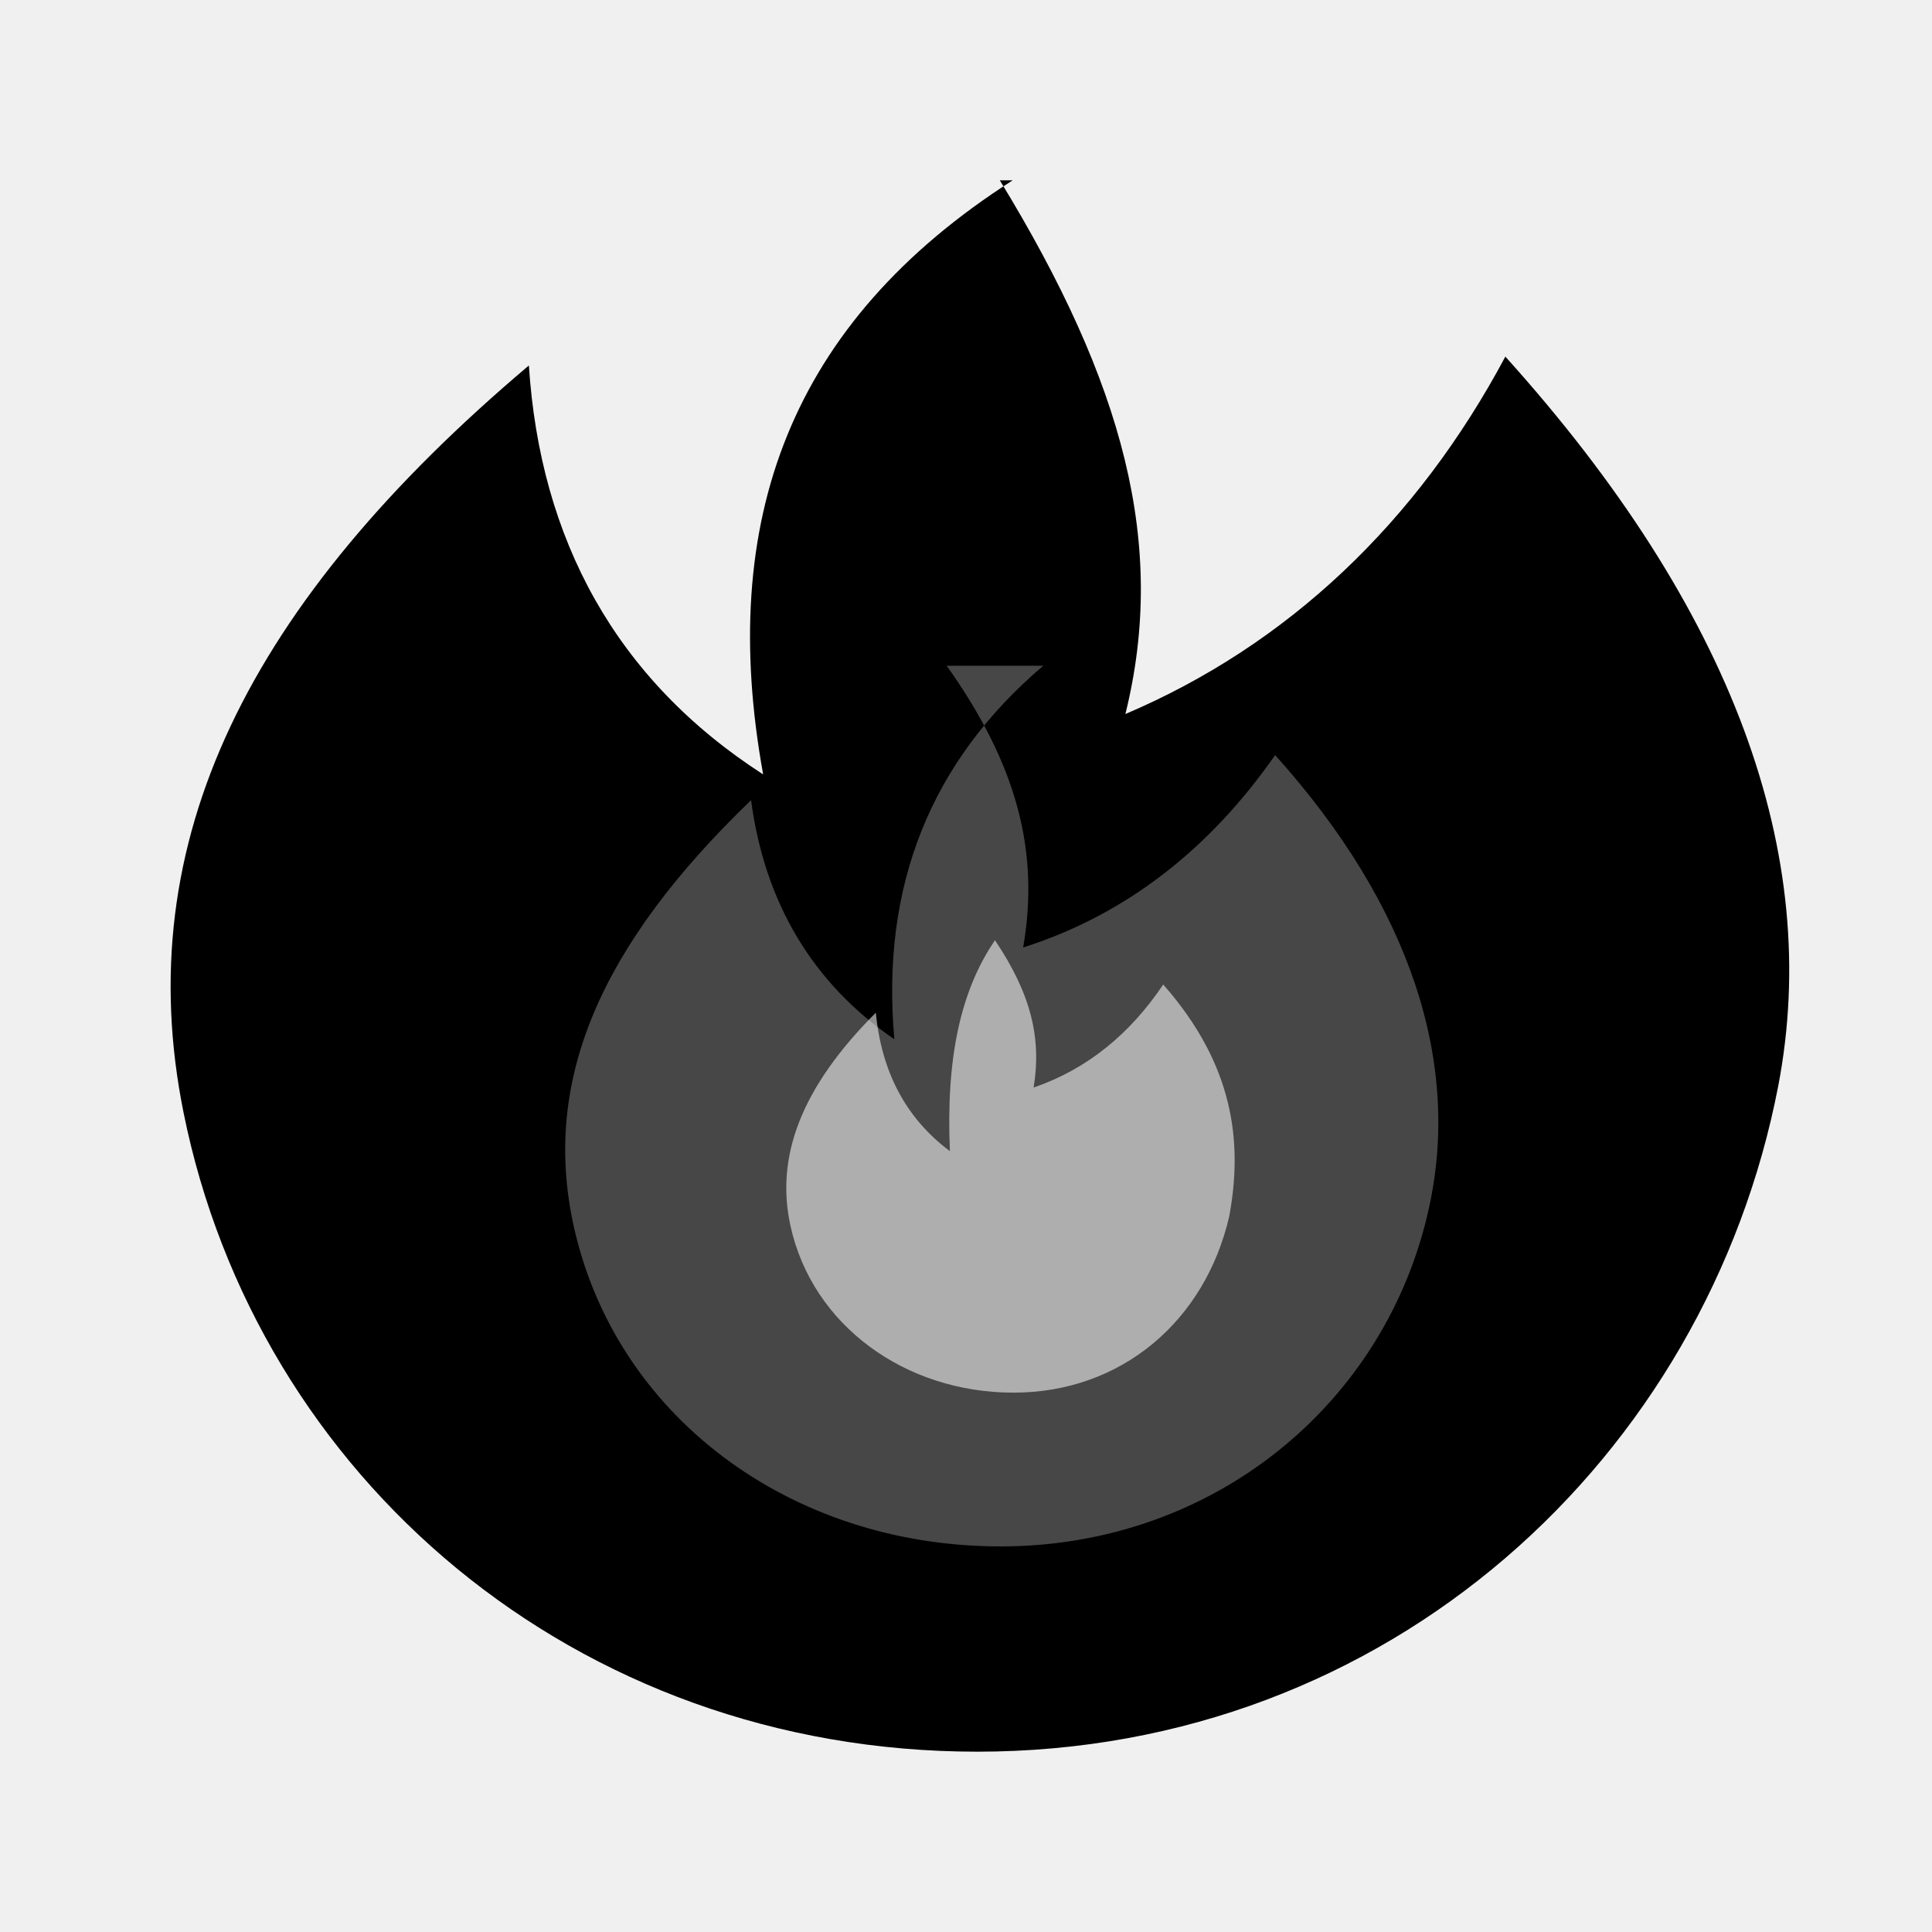
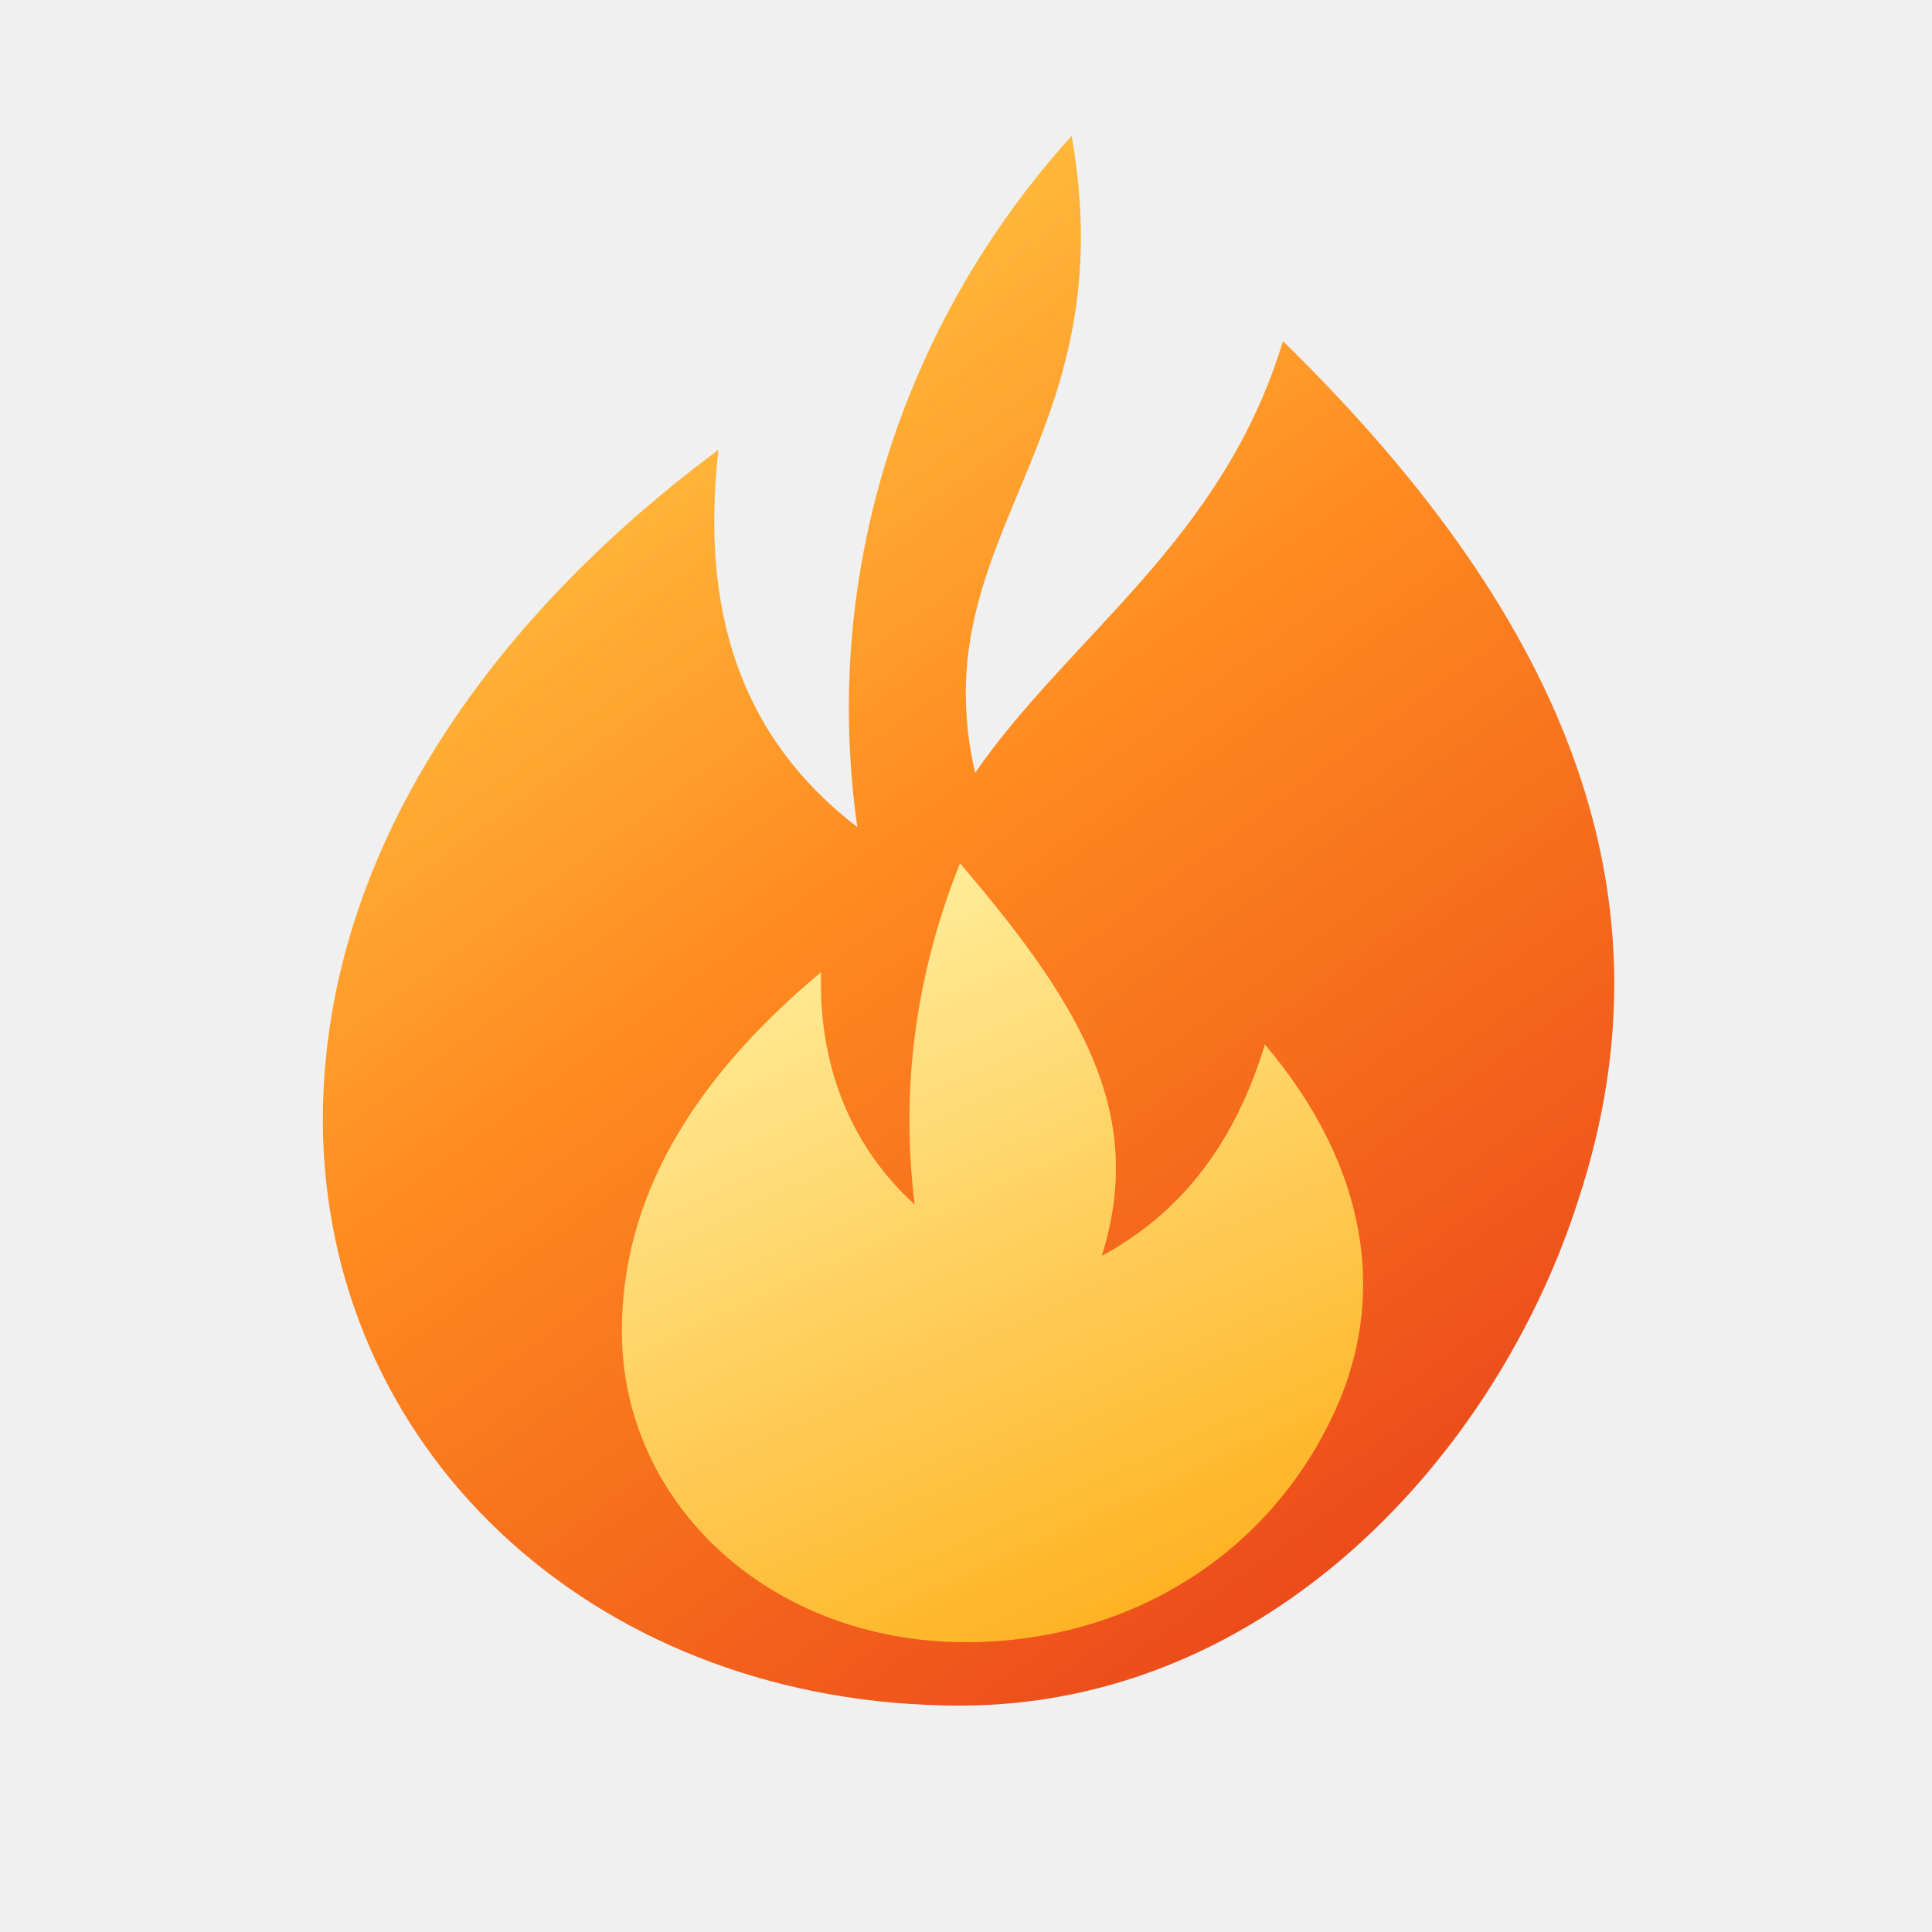
- <svg xmlns="http://www.w3.org/2000/svg" viewBox="0 0 24 24" fill="none">
-   <path d="M12.42 2.24c1.54 2.52 2.08 4.53 1.56 6.63 2.02-.86 3.62-2.38 4.72-4.44 2.83 3.14 3.94 6.19 3.39 9.06-.89 4.61-4.83 8.27-9.95 8.27-5 0-8.95-3.42-9.86-7.94-.68-3.37.81-6.34 4.29-9.28.14 2.16 1.08 3.9 2.91 5.08-.57-3.15.33-5.61 3.1-7.38Z" fill="currentColor" />
-   <path d="M11.76 8.27c.86 1.21 1.16 2.29.95 3.5 1.29-.41 2.33-1.24 3.13-2.39 1.69 1.88 2.31 3.83 1.91 5.63-.53 2.42-2.67 4.2-5.32 4.2-2.62 0-4.8-1.63-5.31-4.01-.38-1.78.33-3.45 2.21-5.26.17 1.28.77 2.28 1.78 2.97-.17-1.9.45-3.45 1.85-4.64Z" fill="#fff" fill-opacity=".28" />
-   <path d="M12.36 11.68c.45.67.58 1.22.48 1.83.67-.23 1.2-.67 1.61-1.28.88 1 .99 1.96.82 2.88-.3 1.3-1.34 2.19-2.68 2.19-1.35 0-2.5-.84-2.77-2.07-.19-.86.13-1.72 1.06-2.65.07.73.37 1.31.92 1.72-.05-1.15.13-1.99.56-2.62Z" fill="#fff" fill-opacity=".56" />
+ <svg xmlns="http://www.w3.org/2000/svg" viewBox="0 0 64 64" fill="none">
+   <defs>
+     <linearGradient id="outer" x1="14" y1="9" x2="49" y2="57" gradientUnits="userSpaceOnUse">
+       <stop stop-color="#FFD24A" />
+       <stop offset=".42" stop-color="#FF8A1F" />
+       <stop offset="1" stop-color="#E73C19" />
+     </linearGradient>
+     <linearGradient id="inner" x1="26" y1="28" x2="38" y2="54" gradientUnits="userSpaceOnUse">
+       <stop stop-color="#FFF2A6" />
+       <stop offset="1" stop-color="#FFB11F" />
+     </linearGradient>
+   </defs>
+   <path d="M35.5 4.5c1.8 10.2-5 13.2-3.2 21.1 3.2-4.6 8.2-7.7 10.2-14.3 9 8.8 13.2 18 9.8 28.4C49.6 48.2 42 56.5 31.8 56.5 20 56.5 11 48.4 10.7 37.6 10.5 29 15.6 21 23.8 14.9c-.6 5.3.7 9.5 4.6 12.5-1.2-8.4 1.5-16.7 7.1-22.9Z" fill="url(#outer)" />
+   <path d="M31.8 28.6c4.3 5 6.1 8.5 4.7 13 2.6-1.4 4.4-3.7 5.4-7 3.4 4 4.2 8.5 2.1 12.6-2.2 4.4-6.7 7.2-12 7.2-6.5 0-11.4-4.6-11.4-10.3 0-4.4 2.3-8.3 6.6-11.9-.1 3.1 1 5.8 3.1 7.7-.5-4 .1-7.8 1.5-11.3Z" fill="url(#inner)" />
</svg>
